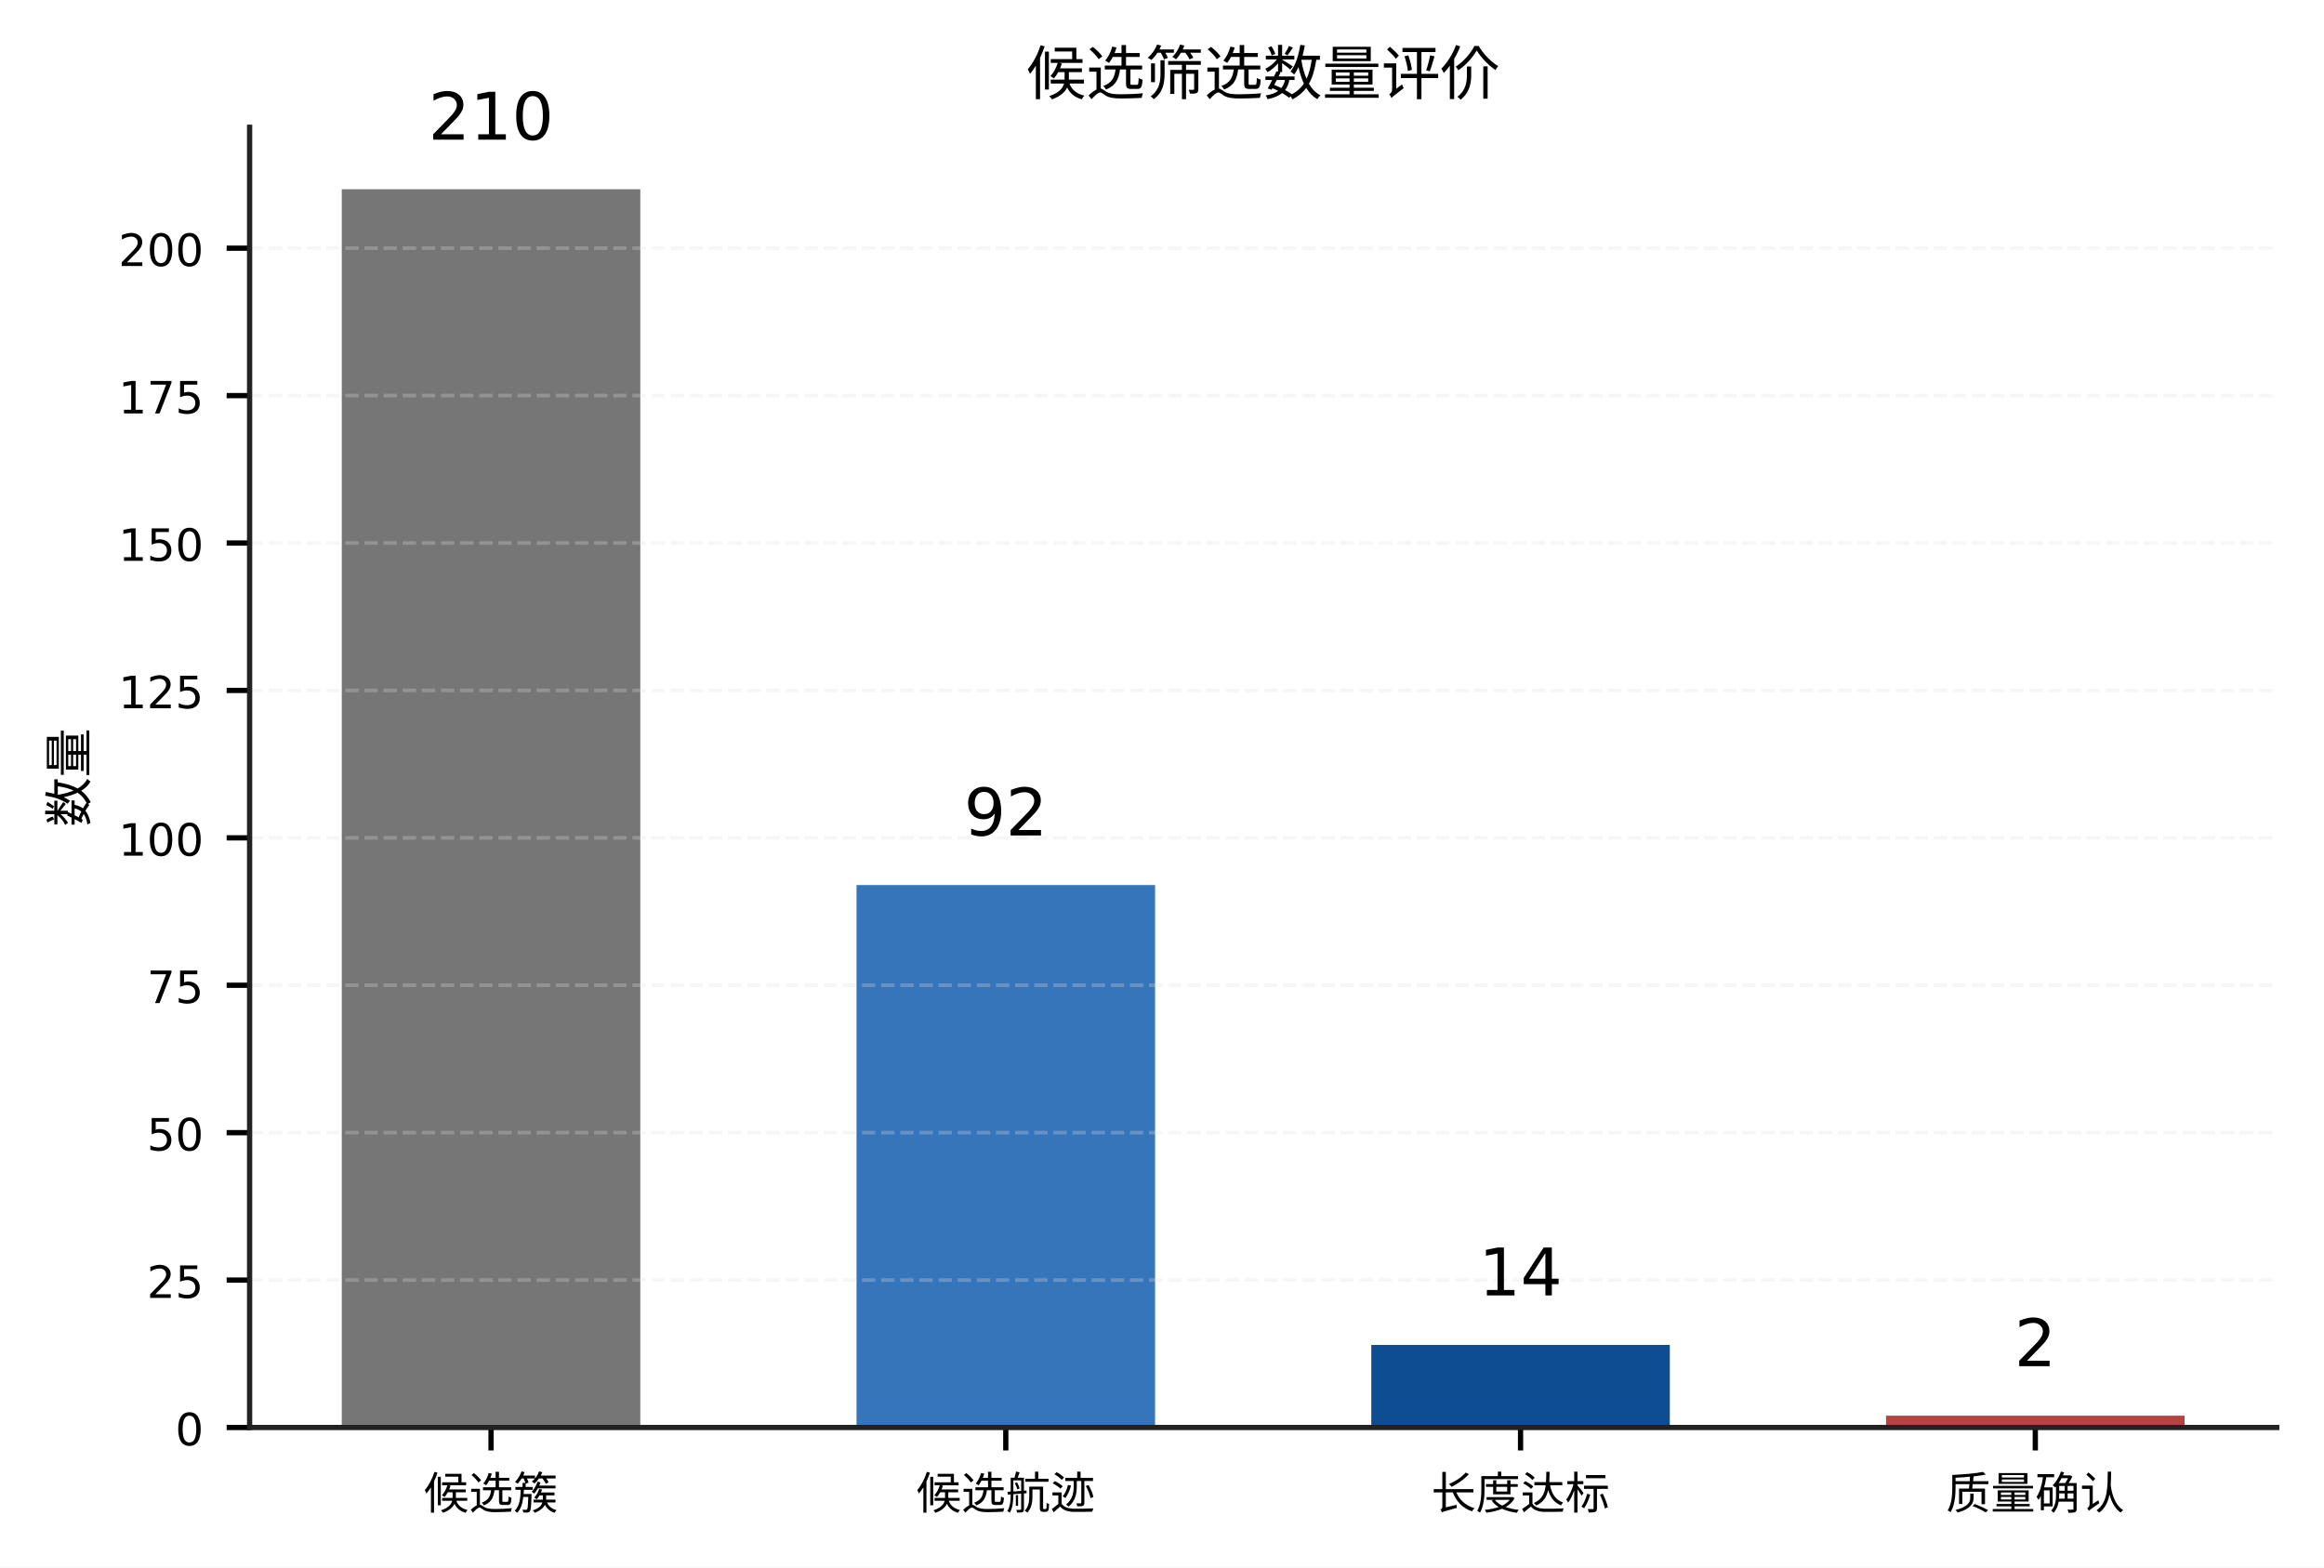
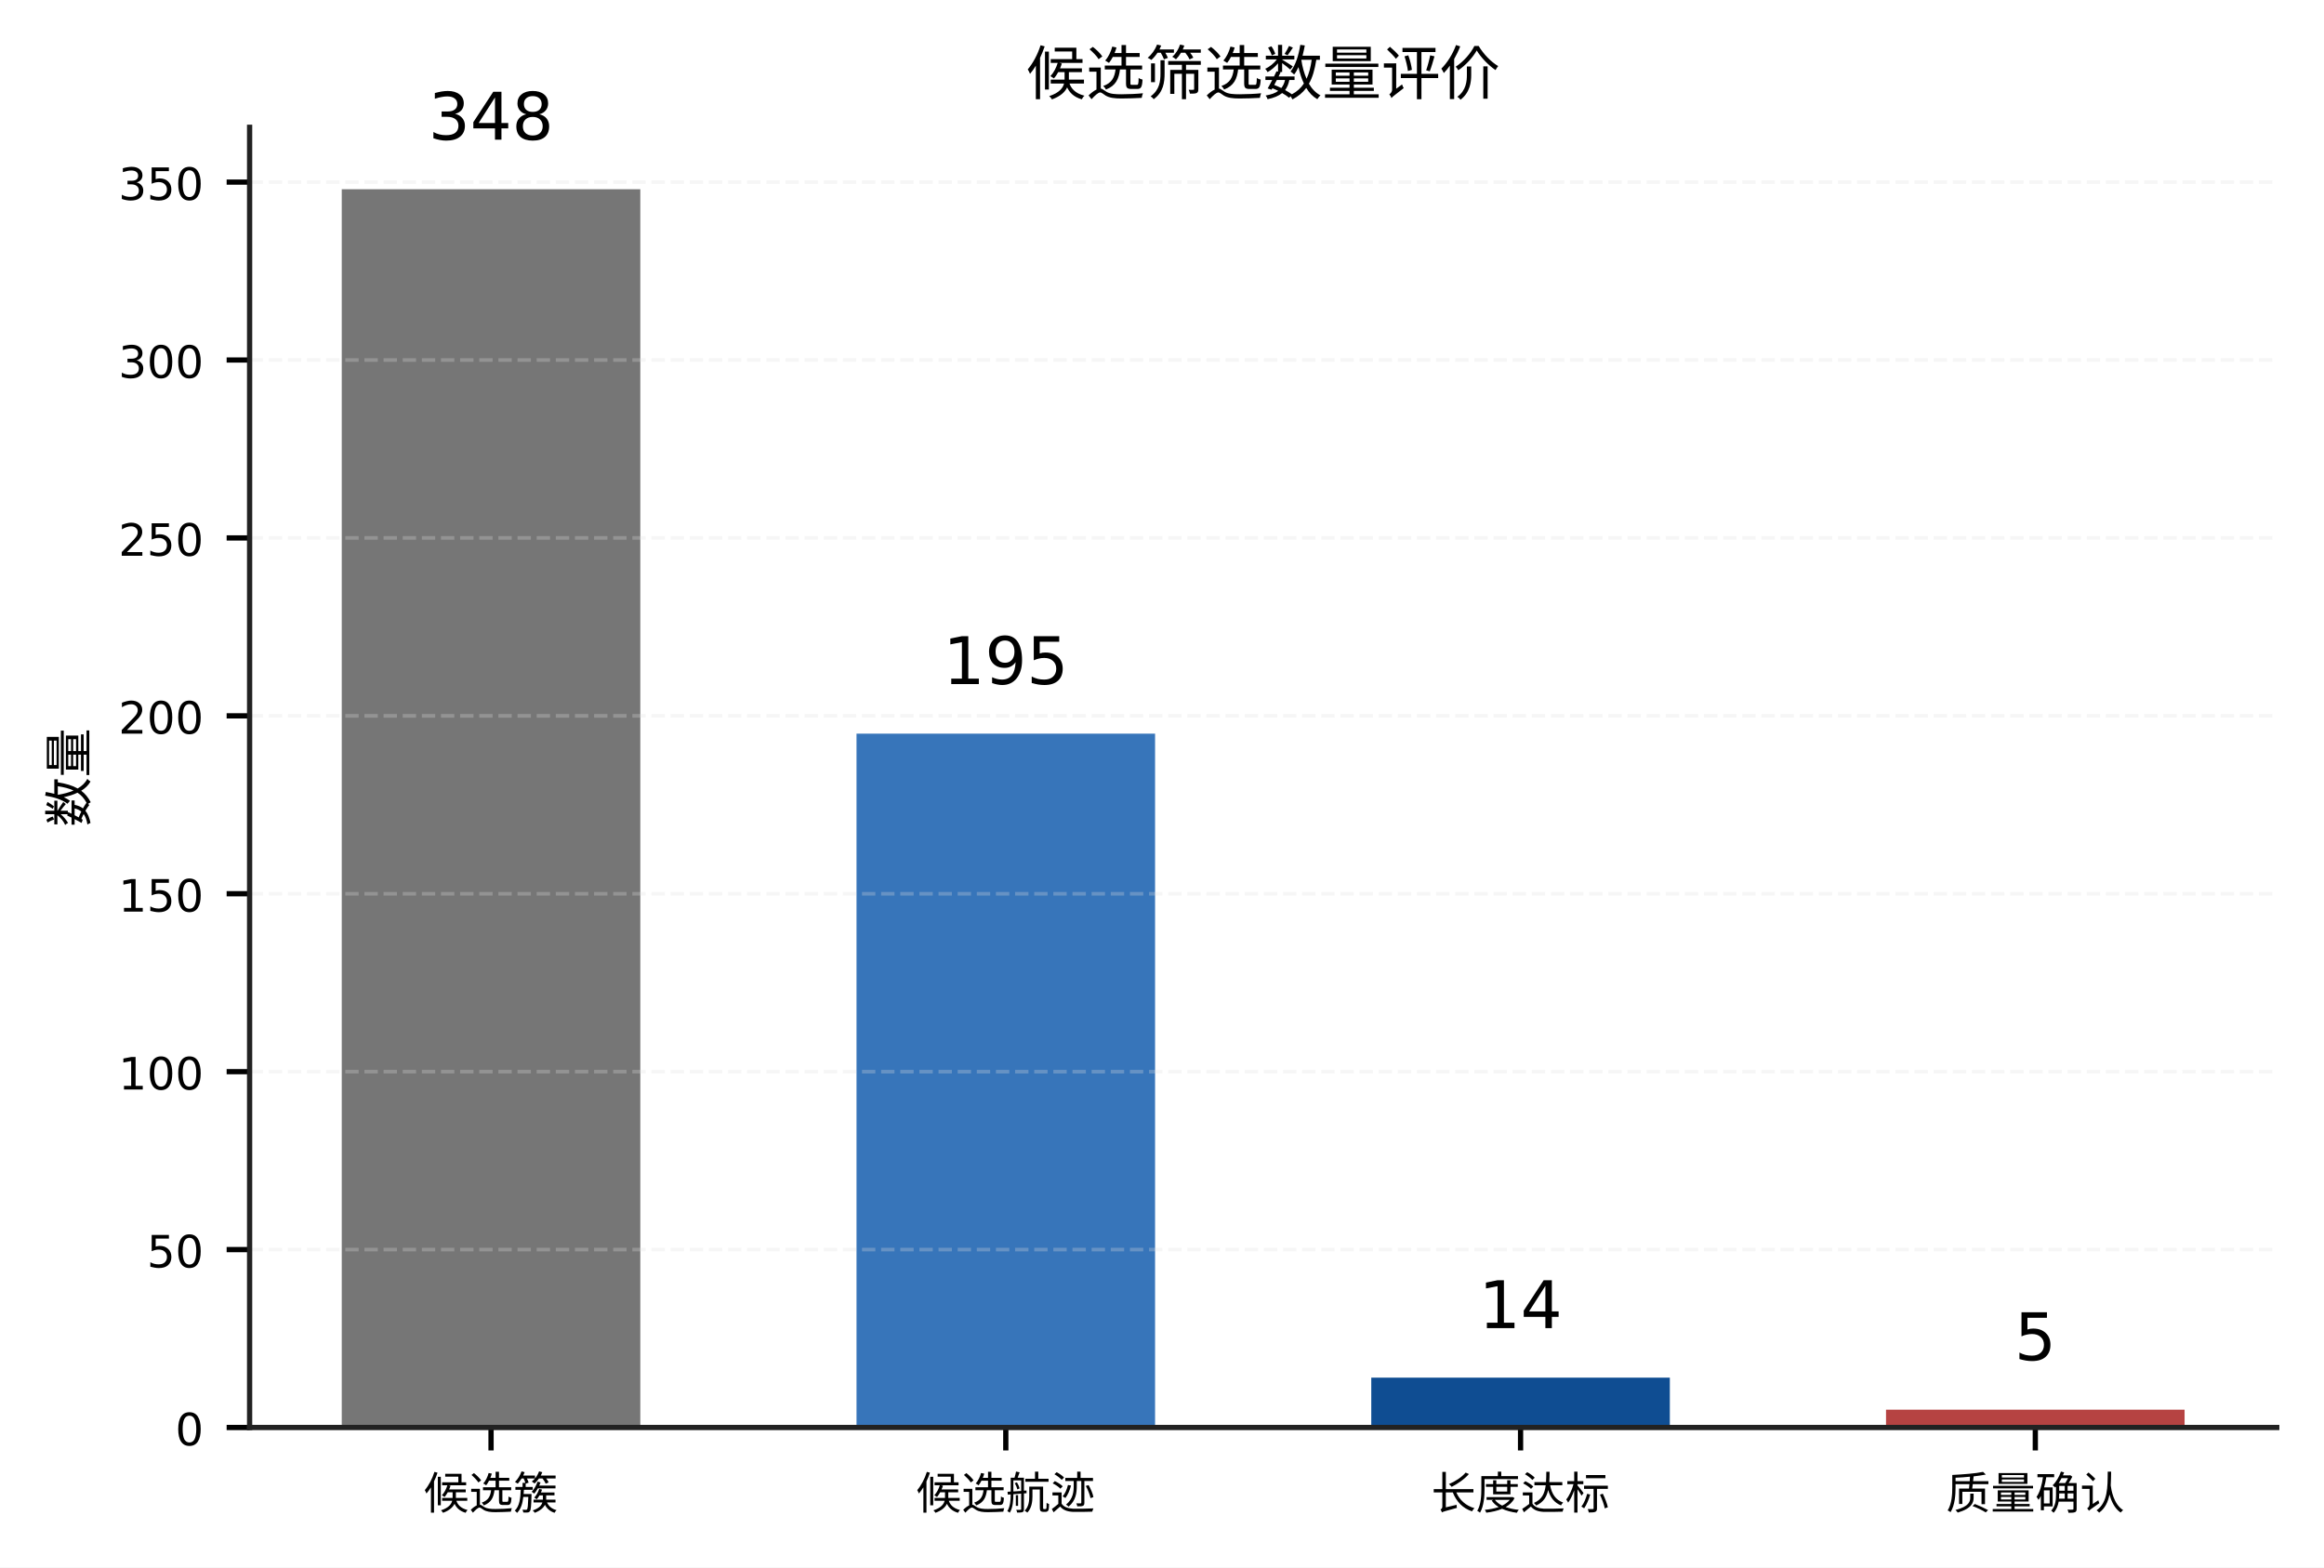
<svg xmlns="http://www.w3.org/2000/svg" xmlns:xlink="http://www.w3.org/1999/xlink" width="354pt" height="238.8pt" viewBox="0 0 354 238.8" version="1.1">
  <defs>
    <style type="text/css">*{stroke-linejoin: round; stroke-linecap: butt}</style>
  </defs>
  <g id="figure_1">
    <g id="patch_1">
      <path d="M 0 238.8  L 354 238.8  L 354 0  L 0 0  z " style="fill: #ffffff" />
    </g>
    <g id="axes_1">
      <g id="patch_2">
        <path d="M 38.022 217.473  L 346.8 217.473  L 346.8 19.394  L 38.022 19.394  z " style="fill: #ffffff" />
      </g>
      <g id="patch_3">
-         <path d="M 52.058 217.473  L 97.535 217.473  L 97.535 28.827  L 52.058 28.827  z " clip-path="url(#pbb378d3121)" style="fill: #767676" />
+         <path d="M 52.058 217.473  L 97.535 217.473  L 97.535 28.827  L 52.058 28.827  z " clip-path="url(#pd9af9efe79)" style="fill: #767676" />
      </g>
      <g id="patch_4">
-         <path d="M 130.467 217.473  L 175.945 217.473  L 175.945 134.828  L 130.467 134.828  z " clip-path="url(#pbb378d3121)" style="fill: #3775ba" />
+         <path d="M 130.467 217.473  L 175.945 217.473  L 175.945 111.766  L 130.467 111.766  z " clip-path="url(#pd9af9efe79)" style="fill: #3775ba" />
      </g>
      <g id="patch_5">
-         <path d="M 208.877 217.473  L 254.355 217.473  L 254.355 204.897  L 208.877 204.897  z " clip-path="url(#pbb378d3121)" style="fill: #0f4d92" />
+         <path d="M 208.877 217.473  L 254.355 217.473  L 254.355 209.884  L 208.877 209.884  z " clip-path="url(#pd9af9efe79)" style="fill: #0f4d92" />
      </g>
      <g id="patch_6">
-         <path d="M 287.287 217.473  L 332.764 217.473  L 332.764 215.677  L 287.287 215.677  z " clip-path="url(#pbb378d3121)" style="fill: #b64342" />
+         <path d="M 287.287 217.473  L 332.764 217.473  L 332.764 214.763  L 287.287 214.763  z " clip-path="url(#pd9af9efe79)" style="fill: #b64342" />
      </g>
      <g id="matplotlib.axis_1">
        <g id="xtick_1">
          <g id="line2d_1">
            <defs>
-               <path id="m750d95fee7" d="M 0 0  L 0 3.5  " style="stroke: #000000; stroke-width: 0.8" />
+               <path id="m3b1bb23ee9" d="M 0 0  L 0 3.5  " style="stroke: #000000; stroke-width: 0.8" />
            </defs>
            <g>
-               <use xlink:href="#m750d95fee7" x="74.797" y="217.473" style="stroke: #000000; stroke-width: 0.8" />
+               <use xlink:href="#m3b1bb23ee9" x="74.797" y="217.473" style="stroke: #000000; stroke-width: 0.8" />
            </g>
          </g>
          <g id="text_1">
            <text style="font-size: 6.8px; font-family: 'Microsoft YaHei', 'SimHei', 'Arial Unicode MS', 'DejaVu Sans', sans-serif; text-anchor: middle" x="74.797" y="229.909" transform="rotate(-0 74.79656 229.9091)">候选簇</text>
          </g>
        </g>
        <g id="xtick_2">
          <g id="line2d_2">
            <g>
-               <use xlink:href="#m750d95fee7" x="153.206" y="217.473" style="stroke: #000000; stroke-width: 0.8" />
+               <use xlink:href="#m3b1bb23ee9" x="153.206" y="217.473" style="stroke: #000000; stroke-width: 0.8" />
            </g>
          </g>
          <g id="text_2">
            <text style="font-size: 6.8px; font-family: 'Microsoft YaHei', 'SimHei', 'Arial Unicode MS', 'DejaVu Sans', sans-serif; text-anchor: middle" x="153.206" y="229.909" transform="rotate(-0 153.2062 229.9091)">候选航迹</text>
          </g>
        </g>
        <g id="xtick_3">
          <g id="line2d_3">
            <g>
-               <use xlink:href="#m750d95fee7" x="231.616" y="217.473" style="stroke: #000000; stroke-width: 0.8" />
+               <use xlink:href="#m3b1bb23ee9" x="231.616" y="217.473" style="stroke: #000000; stroke-width: 0.8" />
            </g>
          </g>
          <g id="text_3">
            <text style="font-size: 6.8px; font-family: 'Microsoft YaHei', 'SimHei', 'Arial Unicode MS', 'DejaVu Sans', sans-serif; text-anchor: middle" x="231.616" y="229.909" transform="rotate(-0 231.6158 229.9091)">长度达标</text>
          </g>
        </g>
        <g id="xtick_4">
          <g id="line2d_4">
            <g>
-               <use xlink:href="#m750d95fee7" x="310.025" y="217.473" style="stroke: #000000; stroke-width: 0.8" />
+               <use xlink:href="#m3b1bb23ee9" x="310.025" y="217.473" style="stroke: #000000; stroke-width: 0.8" />
            </g>
          </g>
          <g id="text_4">
            <text style="font-size: 6.8px; font-family: 'Microsoft YaHei', 'SimHei', 'Arial Unicode MS', 'DejaVu Sans', sans-serif; text-anchor: middle" x="310.025" y="229.909" transform="rotate(-0 310.0254 229.9091)">质量确认</text>
          </g>
        </g>
      </g>
      <g id="matplotlib.axis_2">
        <g id="ytick_1">
          <g id="line2d_5">
-             <path d="M 38.022 217.473  L 346.8 217.473  " clip-path="url(#pbb378d3121)" style="fill: none; stroke-dasharray: 2.035,0.88; stroke-dashoffset: 0; stroke: #dddddd; stroke-opacity: 0.28; stroke-width: 0.55" />
+             <path d="M 38.022 217.473  L 346.8 217.473  " clip-path="url(#pd9af9efe79)" style="fill: none; stroke-dasharray: 2.035,0.88; stroke-dashoffset: 0; stroke: #dddddd; stroke-opacity: 0.28; stroke-width: 0.55" />
          </g>
          <g id="line2d_6">
            <defs>
-               <path id="ma2510a78c7" d="M 0 0  L -3.5 0  " style="stroke: #000000; stroke-width: 0.8" />
+               <path id="md39b3bd9cd" d="M 0 0  L -3.5 0  " style="stroke: #000000; stroke-width: 0.8" />
            </defs>
            <g>
-               <use xlink:href="#ma2510a78c7" x="38.022" y="217.473" style="stroke: #000000; stroke-width: 0.8" />
+               <use xlink:href="#md39b3bd9cd" x="38.022" y="217.473" style="stroke: #000000; stroke-width: 0.8" />
            </g>
          </g>
          <g id="text_5">
            <text style="font-size: 6.8px; font-family: 'Microsoft YaHei', 'SimHei', 'Arial Unicode MS', 'DejaVu Sans', sans-serif; text-anchor: end" x="31.022" y="220.191" transform="rotate(-0 31.02245 220.1912)">0</text>
          </g>
        </g>
        <g id="ytick_2">
          <g id="line2d_7">
-             <path d="M 38.022 195.015  L 346.8 195.015  " clip-path="url(#pbb378d3121)" style="fill: none; stroke-dasharray: 2.035,0.88; stroke-dashoffset: 0; stroke: #dddddd; stroke-opacity: 0.28; stroke-width: 0.55" />
+             <path d="M 38.022 190.369  L 346.8 190.369  " clip-path="url(#pd9af9efe79)" style="fill: none; stroke-dasharray: 2.035,0.88; stroke-dashoffset: 0; stroke: #dddddd; stroke-opacity: 0.28; stroke-width: 0.55" />
          </g>
          <g id="line2d_8">
            <g>
-               <use xlink:href="#ma2510a78c7" x="38.022" y="195.015" style="stroke: #000000; stroke-width: 0.8" />
+               <use xlink:href="#md39b3bd9cd" x="38.022" y="190.369" style="stroke: #000000; stroke-width: 0.8" />
            </g>
          </g>
          <g id="text_6">
-             <text style="font-size: 6.8px; font-family: 'Microsoft YaHei', 'SimHei', 'Arial Unicode MS', 'DejaVu Sans', sans-serif; text-anchor: end" x="31.022" y="197.733" transform="rotate(-0 31.02245 197.7333)">25</text>
+             <text style="font-size: 6.8px; font-family: 'Microsoft YaHei', 'SimHei', 'Arial Unicode MS', 'DejaVu Sans', sans-serif; text-anchor: end" x="31.022" y="193.087" transform="rotate(-0 31.02245 193.0868)">50</text>
          </g>
        </g>
        <g id="ytick_3">
          <g id="line2d_9">
-             <path d="M 38.022 172.557  L 346.8 172.557  " clip-path="url(#pbb378d3121)" style="fill: none; stroke-dasharray: 2.035,0.88; stroke-dashoffset: 0; stroke: #dddddd; stroke-opacity: 0.28; stroke-width: 0.55" />
+             <path d="M 38.022 163.265  L 346.8 163.265  " clip-path="url(#pd9af9efe79)" style="fill: none; stroke-dasharray: 2.035,0.88; stroke-dashoffset: 0; stroke: #dddddd; stroke-opacity: 0.28; stroke-width: 0.55" />
          </g>
          <g id="line2d_10">
            <g>
-               <use xlink:href="#ma2510a78c7" x="38.022" y="172.557" style="stroke: #000000; stroke-width: 0.8" />
+               <use xlink:href="#md39b3bd9cd" x="38.022" y="163.265" style="stroke: #000000; stroke-width: 0.8" />
            </g>
          </g>
          <g id="text_7">
-             <text style="font-size: 6.8px; font-family: 'Microsoft YaHei', 'SimHei', 'Arial Unicode MS', 'DejaVu Sans', sans-serif; text-anchor: end" x="31.022" y="175.275" transform="rotate(-0 31.02245 175.2753)">50</text>
+             <text style="font-size: 6.8px; font-family: 'Microsoft YaHei', 'SimHei', 'Arial Unicode MS', 'DejaVu Sans', sans-serif; text-anchor: end" x="31.022" y="165.982" transform="rotate(-0 31.02245 165.9824)">100</text>
          </g>
        </g>
        <g id="ytick_4">
          <g id="line2d_11">
-             <path d="M 38.022 150.1  L 346.8 150.1  " clip-path="url(#pbb378d3121)" style="fill: none; stroke-dasharray: 2.035,0.88; stroke-dashoffset: 0; stroke: #dddddd; stroke-opacity: 0.28; stroke-width: 0.55" />
+             <path d="M 38.022 136.16  L 346.8 136.16  " clip-path="url(#pd9af9efe79)" style="fill: none; stroke-dasharray: 2.035,0.88; stroke-dashoffset: 0; stroke: #dddddd; stroke-opacity: 0.28; stroke-width: 0.55" />
          </g>
          <g id="line2d_12">
            <g>
-               <use xlink:href="#ma2510a78c7" x="38.022" y="150.1" style="stroke: #000000; stroke-width: 0.8" />
+               <use xlink:href="#md39b3bd9cd" x="38.022" y="136.16" style="stroke: #000000; stroke-width: 0.8" />
            </g>
          </g>
          <g id="text_8">
-             <text style="font-size: 6.8px; font-family: 'Microsoft YaHei', 'SimHei', 'Arial Unicode MS', 'DejaVu Sans', sans-serif; text-anchor: end" x="31.022" y="152.817" transform="rotate(-0 31.02245 152.8174)">75</text>
+             <text style="font-size: 6.8px; font-family: 'Microsoft YaHei', 'SimHei', 'Arial Unicode MS', 'DejaVu Sans', sans-serif; text-anchor: end" x="31.022" y="138.878" transform="rotate(-0 31.02245 138.878)">150</text>
          </g>
        </g>
        <g id="ytick_5">
          <g id="line2d_13">
-             <path d="M 38.022 127.642  L 346.8 127.642  " clip-path="url(#pbb378d3121)" style="fill: none; stroke-dasharray: 2.035,0.88; stroke-dashoffset: 0; stroke: #dddddd; stroke-opacity: 0.28; stroke-width: 0.55" />
+             <path d="M 38.022 109.056  L 346.8 109.056  " clip-path="url(#pd9af9efe79)" style="fill: none; stroke-dasharray: 2.035,0.88; stroke-dashoffset: 0; stroke: #dddddd; stroke-opacity: 0.28; stroke-width: 0.55" />
          </g>
          <g id="line2d_14">
            <g>
-               <use xlink:href="#ma2510a78c7" x="38.022" y="127.642" style="stroke: #000000; stroke-width: 0.8" />
+               <use xlink:href="#md39b3bd9cd" x="38.022" y="109.056" style="stroke: #000000; stroke-width: 0.8" />
            </g>
          </g>
          <g id="text_9">
-             <text style="font-size: 6.8px; font-family: 'Microsoft YaHei', 'SimHei', 'Arial Unicode MS', 'DejaVu Sans', sans-serif; text-anchor: end" x="31.022" y="130.359" transform="rotate(-0 31.02245 130.3595)">100</text>
+             <text style="font-size: 6.8px; font-family: 'Microsoft YaHei', 'SimHei', 'Arial Unicode MS', 'DejaVu Sans', sans-serif; text-anchor: end" x="31.022" y="111.774" transform="rotate(-0 31.02245 111.7736)">200</text>
          </g>
        </g>
        <g id="ytick_6">
          <g id="line2d_15">
-             <path d="M 38.022 105.184  L 346.8 105.184  " clip-path="url(#pbb378d3121)" style="fill: none; stroke-dasharray: 2.035,0.88; stroke-dashoffset: 0; stroke: #dddddd; stroke-opacity: 0.28; stroke-width: 0.55" />
+             <path d="M 38.022 81.951  L 346.8 81.951  " clip-path="url(#pd9af9efe79)" style="fill: none; stroke-dasharray: 2.035,0.88; stroke-dashoffset: 0; stroke: #dddddd; stroke-opacity: 0.28; stroke-width: 0.55" />
          </g>
          <g id="line2d_16">
            <g>
-               <use xlink:href="#ma2510a78c7" x="38.022" y="105.184" style="stroke: #000000; stroke-width: 0.8" />
+               <use xlink:href="#md39b3bd9cd" x="38.022" y="81.951" style="stroke: #000000; stroke-width: 0.8" />
            </g>
          </g>
          <g id="text_10">
-             <text style="font-size: 6.8px; font-family: 'Microsoft YaHei', 'SimHei', 'Arial Unicode MS', 'DejaVu Sans', sans-serif; text-anchor: end" x="31.022" y="107.902" transform="rotate(-0 31.02245 107.9015)">125</text>
+             <text style="font-size: 6.8px; font-family: 'Microsoft YaHei', 'SimHei', 'Arial Unicode MS', 'DejaVu Sans', sans-serif; text-anchor: end" x="31.022" y="84.669" transform="rotate(-0 31.02245 84.66921)">250</text>
          </g>
        </g>
        <g id="ytick_7">
          <g id="line2d_17">
-             <path d="M 38.022 82.726  L 346.8 82.726  " clip-path="url(#pbb378d3121)" style="fill: none; stroke-dasharray: 2.035,0.88; stroke-dashoffset: 0; stroke: #dddddd; stroke-opacity: 0.28; stroke-width: 0.55" />
+             <path d="M 38.022 54.847  L 346.8 54.847  " clip-path="url(#pd9af9efe79)" style="fill: none; stroke-dasharray: 2.035,0.88; stroke-dashoffset: 0; stroke: #dddddd; stroke-opacity: 0.28; stroke-width: 0.55" />
          </g>
          <g id="line2d_18">
            <g>
-               <use xlink:href="#ma2510a78c7" x="38.022" y="82.726" style="stroke: #000000; stroke-width: 0.8" />
+               <use xlink:href="#md39b3bd9cd" x="38.022" y="54.847" style="stroke: #000000; stroke-width: 0.8" />
            </g>
          </g>
          <g id="text_11">
-             <text style="font-size: 6.8px; font-family: 'Microsoft YaHei', 'SimHei', 'Arial Unicode MS', 'DejaVu Sans', sans-serif; text-anchor: end" x="31.022" y="85.444" transform="rotate(-0 31.02245 85.44362)">150</text>
+             <text style="font-size: 6.8px; font-family: 'Microsoft YaHei', 'SimHei', 'Arial Unicode MS', 'DejaVu Sans', sans-serif; text-anchor: end" x="31.022" y="57.565" transform="rotate(-0 31.02245 57.56481)">300</text>
          </g>
        </g>
        <g id="ytick_8">
          <g id="line2d_19">
-             <path d="M 38.022 60.268  L 346.8 60.268  " clip-path="url(#pbb378d3121)" style="fill: none; stroke-dasharray: 2.035,0.88; stroke-dashoffset: 0; stroke: #dddddd; stroke-opacity: 0.28; stroke-width: 0.55" />
+             <path d="M 38.022 27.743  L 346.8 27.743  " clip-path="url(#pd9af9efe79)" style="fill: none; stroke-dasharray: 2.035,0.88; stroke-dashoffset: 0; stroke: #dddddd; stroke-opacity: 0.28; stroke-width: 0.55" />
          </g>
          <g id="line2d_20">
            <g>
-               <use xlink:href="#ma2510a78c7" x="38.022" y="60.268" style="stroke: #000000; stroke-width: 0.8" />
+               <use xlink:href="#md39b3bd9cd" x="38.022" y="27.743" style="stroke: #000000; stroke-width: 0.8" />
            </g>
          </g>
          <g id="text_12">
-             <text style="font-size: 6.8px; font-family: 'Microsoft YaHei', 'SimHei', 'Arial Unicode MS', 'DejaVu Sans', sans-serif; text-anchor: end" x="31.022" y="62.986" transform="rotate(-0 31.02245 62.98569)">175</text>
-           </g>
-         </g>
-         <g id="ytick_9">
-           <g id="line2d_21">
-             <path d="M 38.022 37.81  L 346.8 37.81  " clip-path="url(#pbb378d3121)" style="fill: none; stroke-dasharray: 2.035,0.88; stroke-dashoffset: 0; stroke: #dddddd; stroke-opacity: 0.28; stroke-width: 0.55" />
-           </g>
-           <g id="line2d_22">
-             <g>
-               <use xlink:href="#ma2510a78c7" x="38.022" y="37.81" style="stroke: #000000; stroke-width: 0.8" />
-             </g>
-           </g>
-           <g id="text_13">
-             <text style="font-size: 6.8px; font-family: 'Microsoft YaHei', 'SimHei', 'Arial Unicode MS', 'DejaVu Sans', sans-serif; text-anchor: end" x="31.022" y="40.528" transform="rotate(-0 31.02245 40.52775)">200</text>
-           </g>
-         </g>
-         <g id="text_14">
+             <text style="font-size: 6.8px; font-family: 'Microsoft YaHei', 'SimHei', 'Arial Unicode MS', 'DejaVu Sans', sans-serif; text-anchor: end" x="31.022" y="30.46" transform="rotate(-0 31.02245 30.46041)">350</text>
+           </g>
+         </g>
+         <g id="text_13">
          <text style="font-size: 7.5px; font-family: 'Microsoft YaHei', 'SimHei', 'Arial Unicode MS', 'DejaVu Sans', sans-serif; text-anchor: middle" x="13.195" y="118.434" transform="rotate(-90 13.19531 118.4339)">数量</text>
        </g>
      </g>
      <g id="patch_7">
        <path d="M 38.022 217.473  L 38.022 19.394  " style="fill: none; stroke: #222222; stroke-width: 0.8; stroke-linejoin: miter; stroke-linecap: square" />
      </g>
      <g id="patch_8">
        <path d="M 38.022 217.473  L 346.8 217.473  " style="fill: none; stroke: #222222; stroke-width: 0.8; stroke-linejoin: miter; stroke-linecap: square" />
      </g>
+       <g id="text_14">
+         <text style="font-size: 10px; font-family: 'Microsoft YaHei', 'SimHei', 'Arial Unicode MS', 'DejaVu Sans', sans-serif; text-anchor: middle" x="74.797" y="21.281" transform="rotate(-0 74.79656 21.28084)">348</text>
+       </g>
      <g id="text_15">
-         <text style="font-size: 10px; font-family: 'Microsoft YaHei', 'SimHei', 'Arial Unicode MS', 'DejaVu Sans', sans-serif; text-anchor: middle" x="74.797" y="21.281" transform="rotate(-0 74.79656 21.28084)">210</text>
+         <text style="font-size: 10px; font-family: 'Microsoft YaHei', 'SimHei', 'Arial Unicode MS', 'DejaVu Sans', sans-serif; text-anchor: middle" x="153.206" y="104.22" transform="rotate(-0 153.2062 104.2203)">195</text>
      </g>
      <g id="text_16">
-         <text style="font-size: 10px; font-family: 'Microsoft YaHei', 'SimHei', 'Arial Unicode MS', 'DejaVu Sans', sans-serif; text-anchor: middle" x="153.206" y="127.282" transform="rotate(-0 153.2062 127.2823)">92</text>
+         <text style="font-size: 10px; font-family: 'Microsoft YaHei', 'SimHei', 'Arial Unicode MS', 'DejaVu Sans', sans-serif; text-anchor: middle" x="231.616" y="202.338" transform="rotate(-0 231.6158 202.3382)">14</text>
      </g>
      <g id="text_17">
-         <text style="font-size: 10px; font-family: 'Microsoft YaHei', 'SimHei', 'Arial Unicode MS', 'DejaVu Sans', sans-serif; text-anchor: middle" x="231.616" y="197.351" transform="rotate(-0 231.6158 197.351)">14</text>
+         <text style="font-size: 10px; font-family: 'Microsoft YaHei', 'SimHei', 'Arial Unicode MS', 'DejaVu Sans', sans-serif; text-anchor: middle" x="310.025" y="207.217" transform="rotate(-0 310.0254 207.217)">5</text>
      </g>
      <g id="text_18">
-         <text style="font-size: 10px; font-family: 'Microsoft YaHei', 'SimHei', 'Arial Unicode MS', 'DejaVu Sans', sans-serif; text-anchor: middle" x="310.025" y="208.131" transform="rotate(-0 310.0254 208.1308)">2</text>
-       </g>
-       <g id="text_19">
        <text style="font-size: 9px; font-family: 'Microsoft YaHei', 'SimHei', 'Arial Unicode MS', 'DejaVu Sans', sans-serif; text-anchor: middle" x="192.411" y="14.394" transform="rotate(-0 192.411 14.39438)">候选筛选数量评价</text>
      </g>
    </g>
  </g>
  <defs>
-     <clipPath id="pbb378d3121">
+     <clipPath id="pd9af9efe79">
      <rect x="38.022" y="19.394" width="308.777" height="198.079" />
    </clipPath>
  </defs>
</svg>
